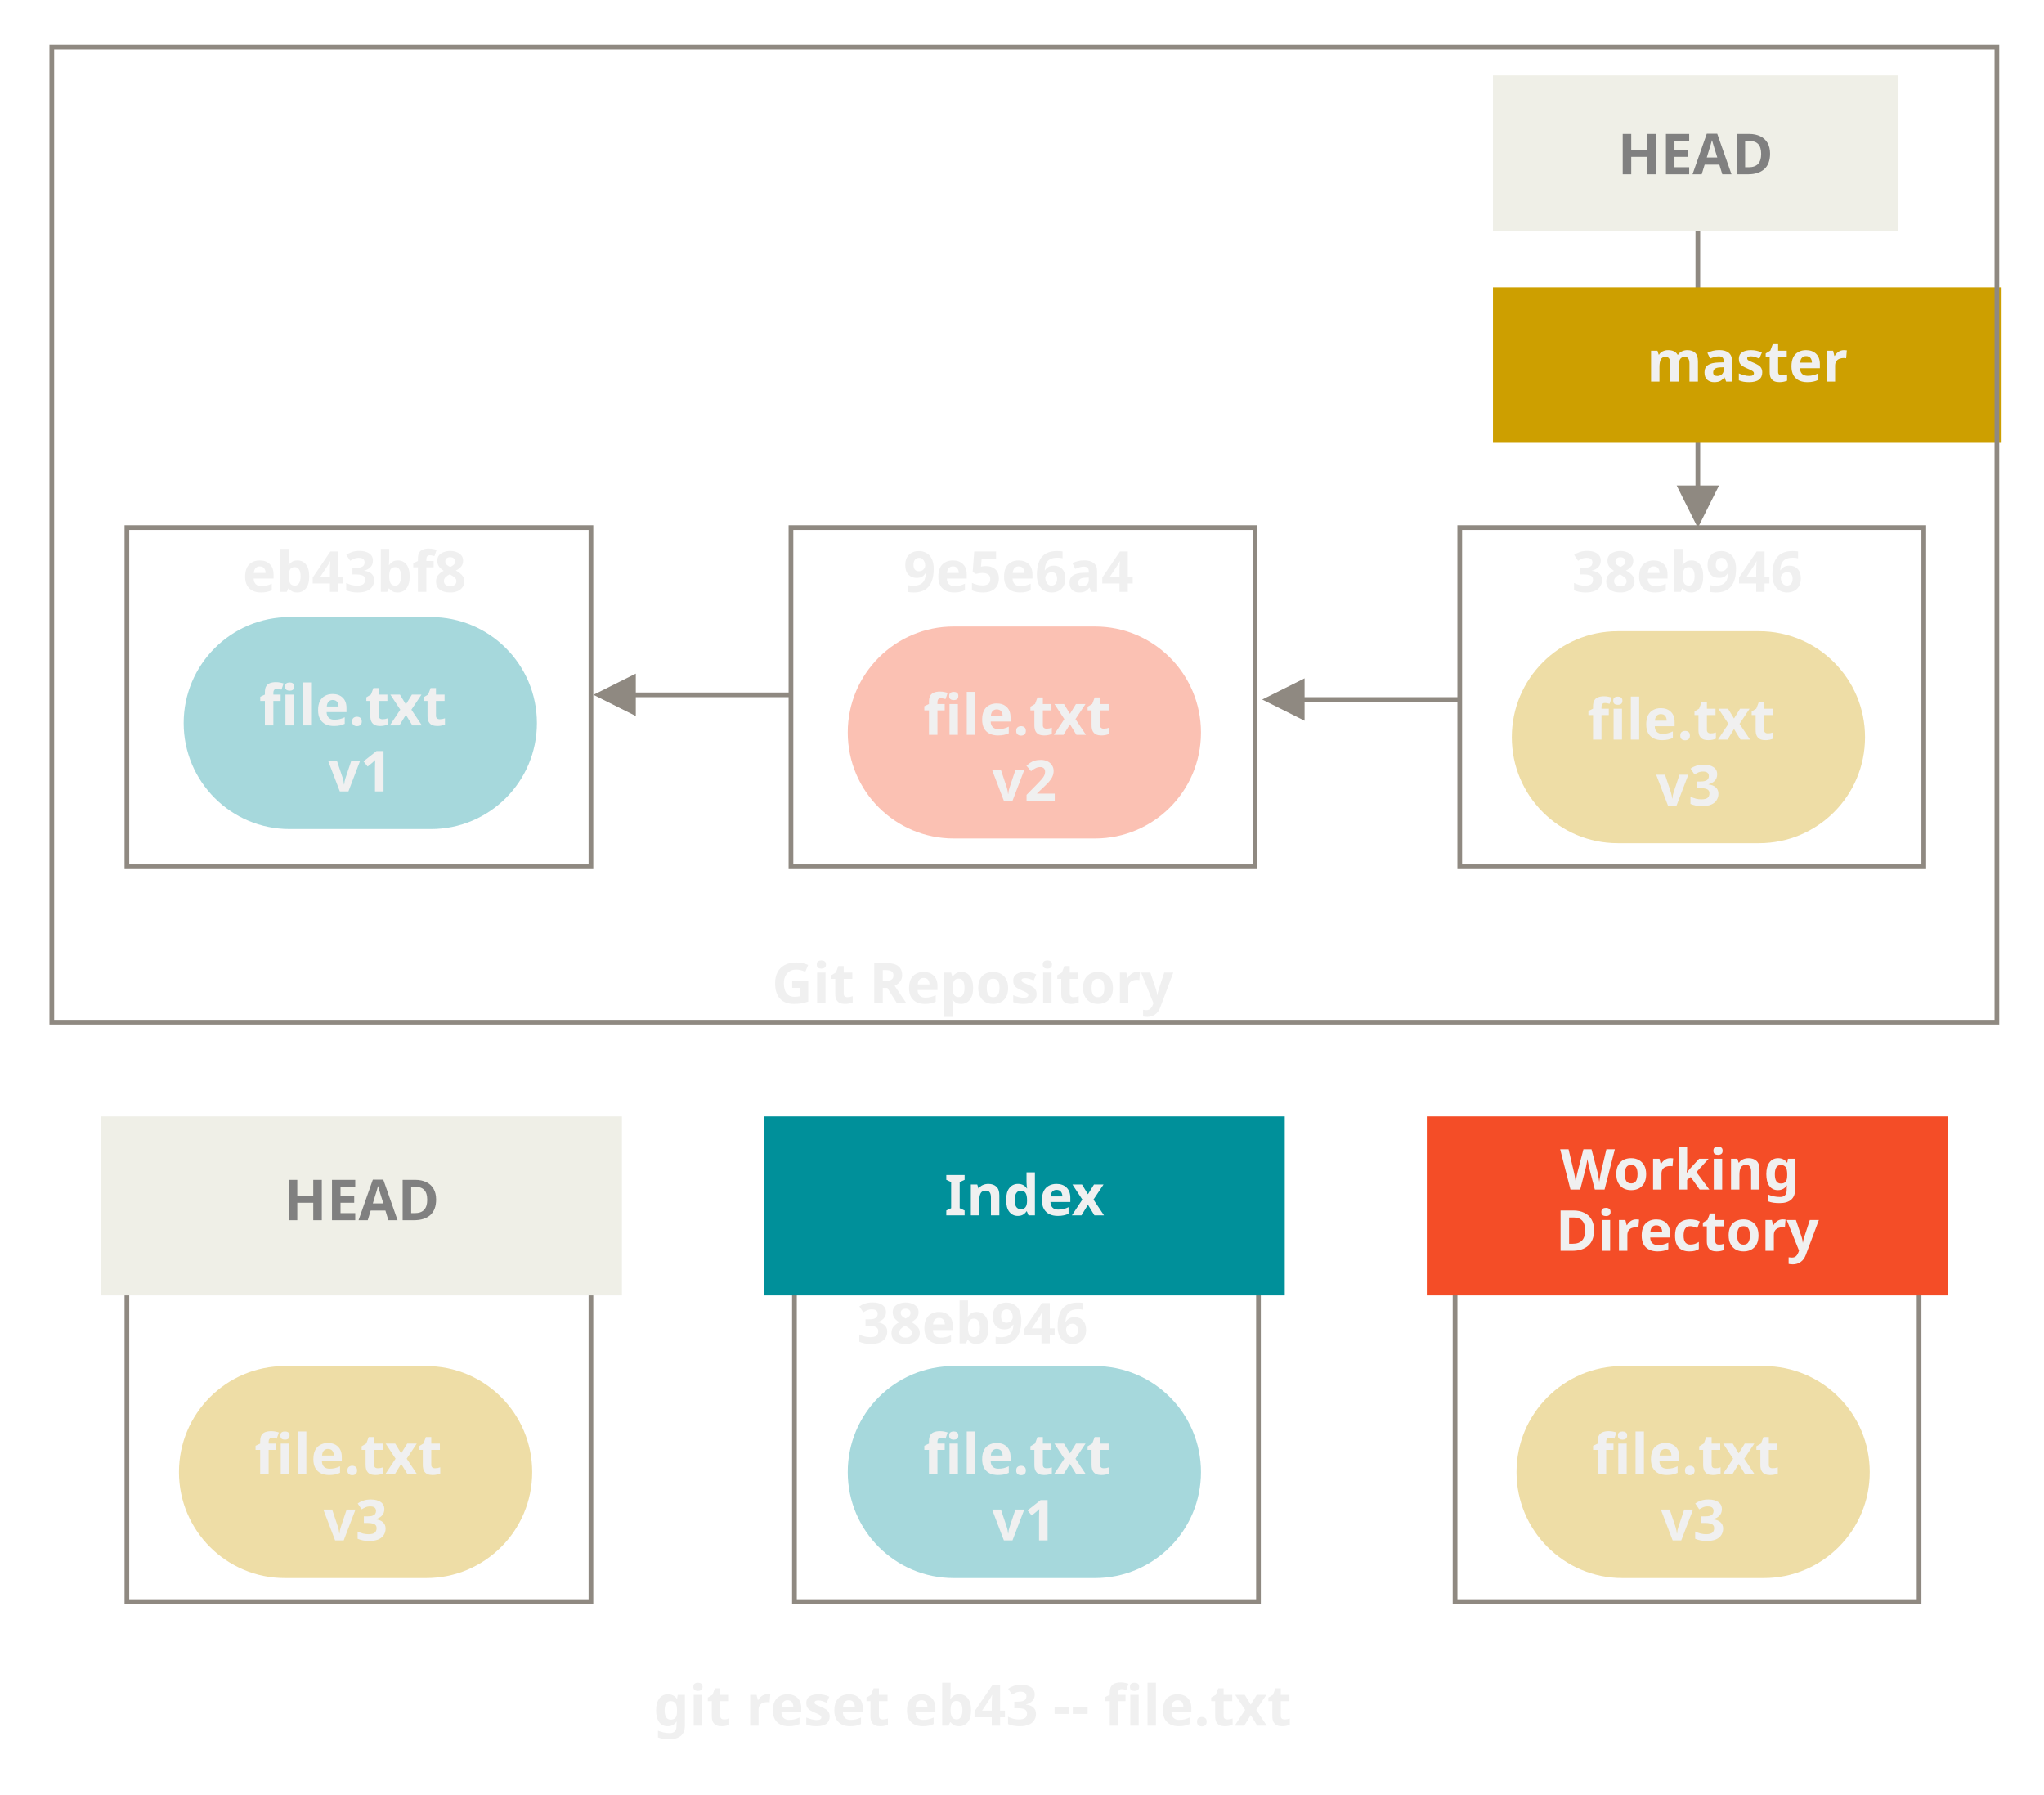
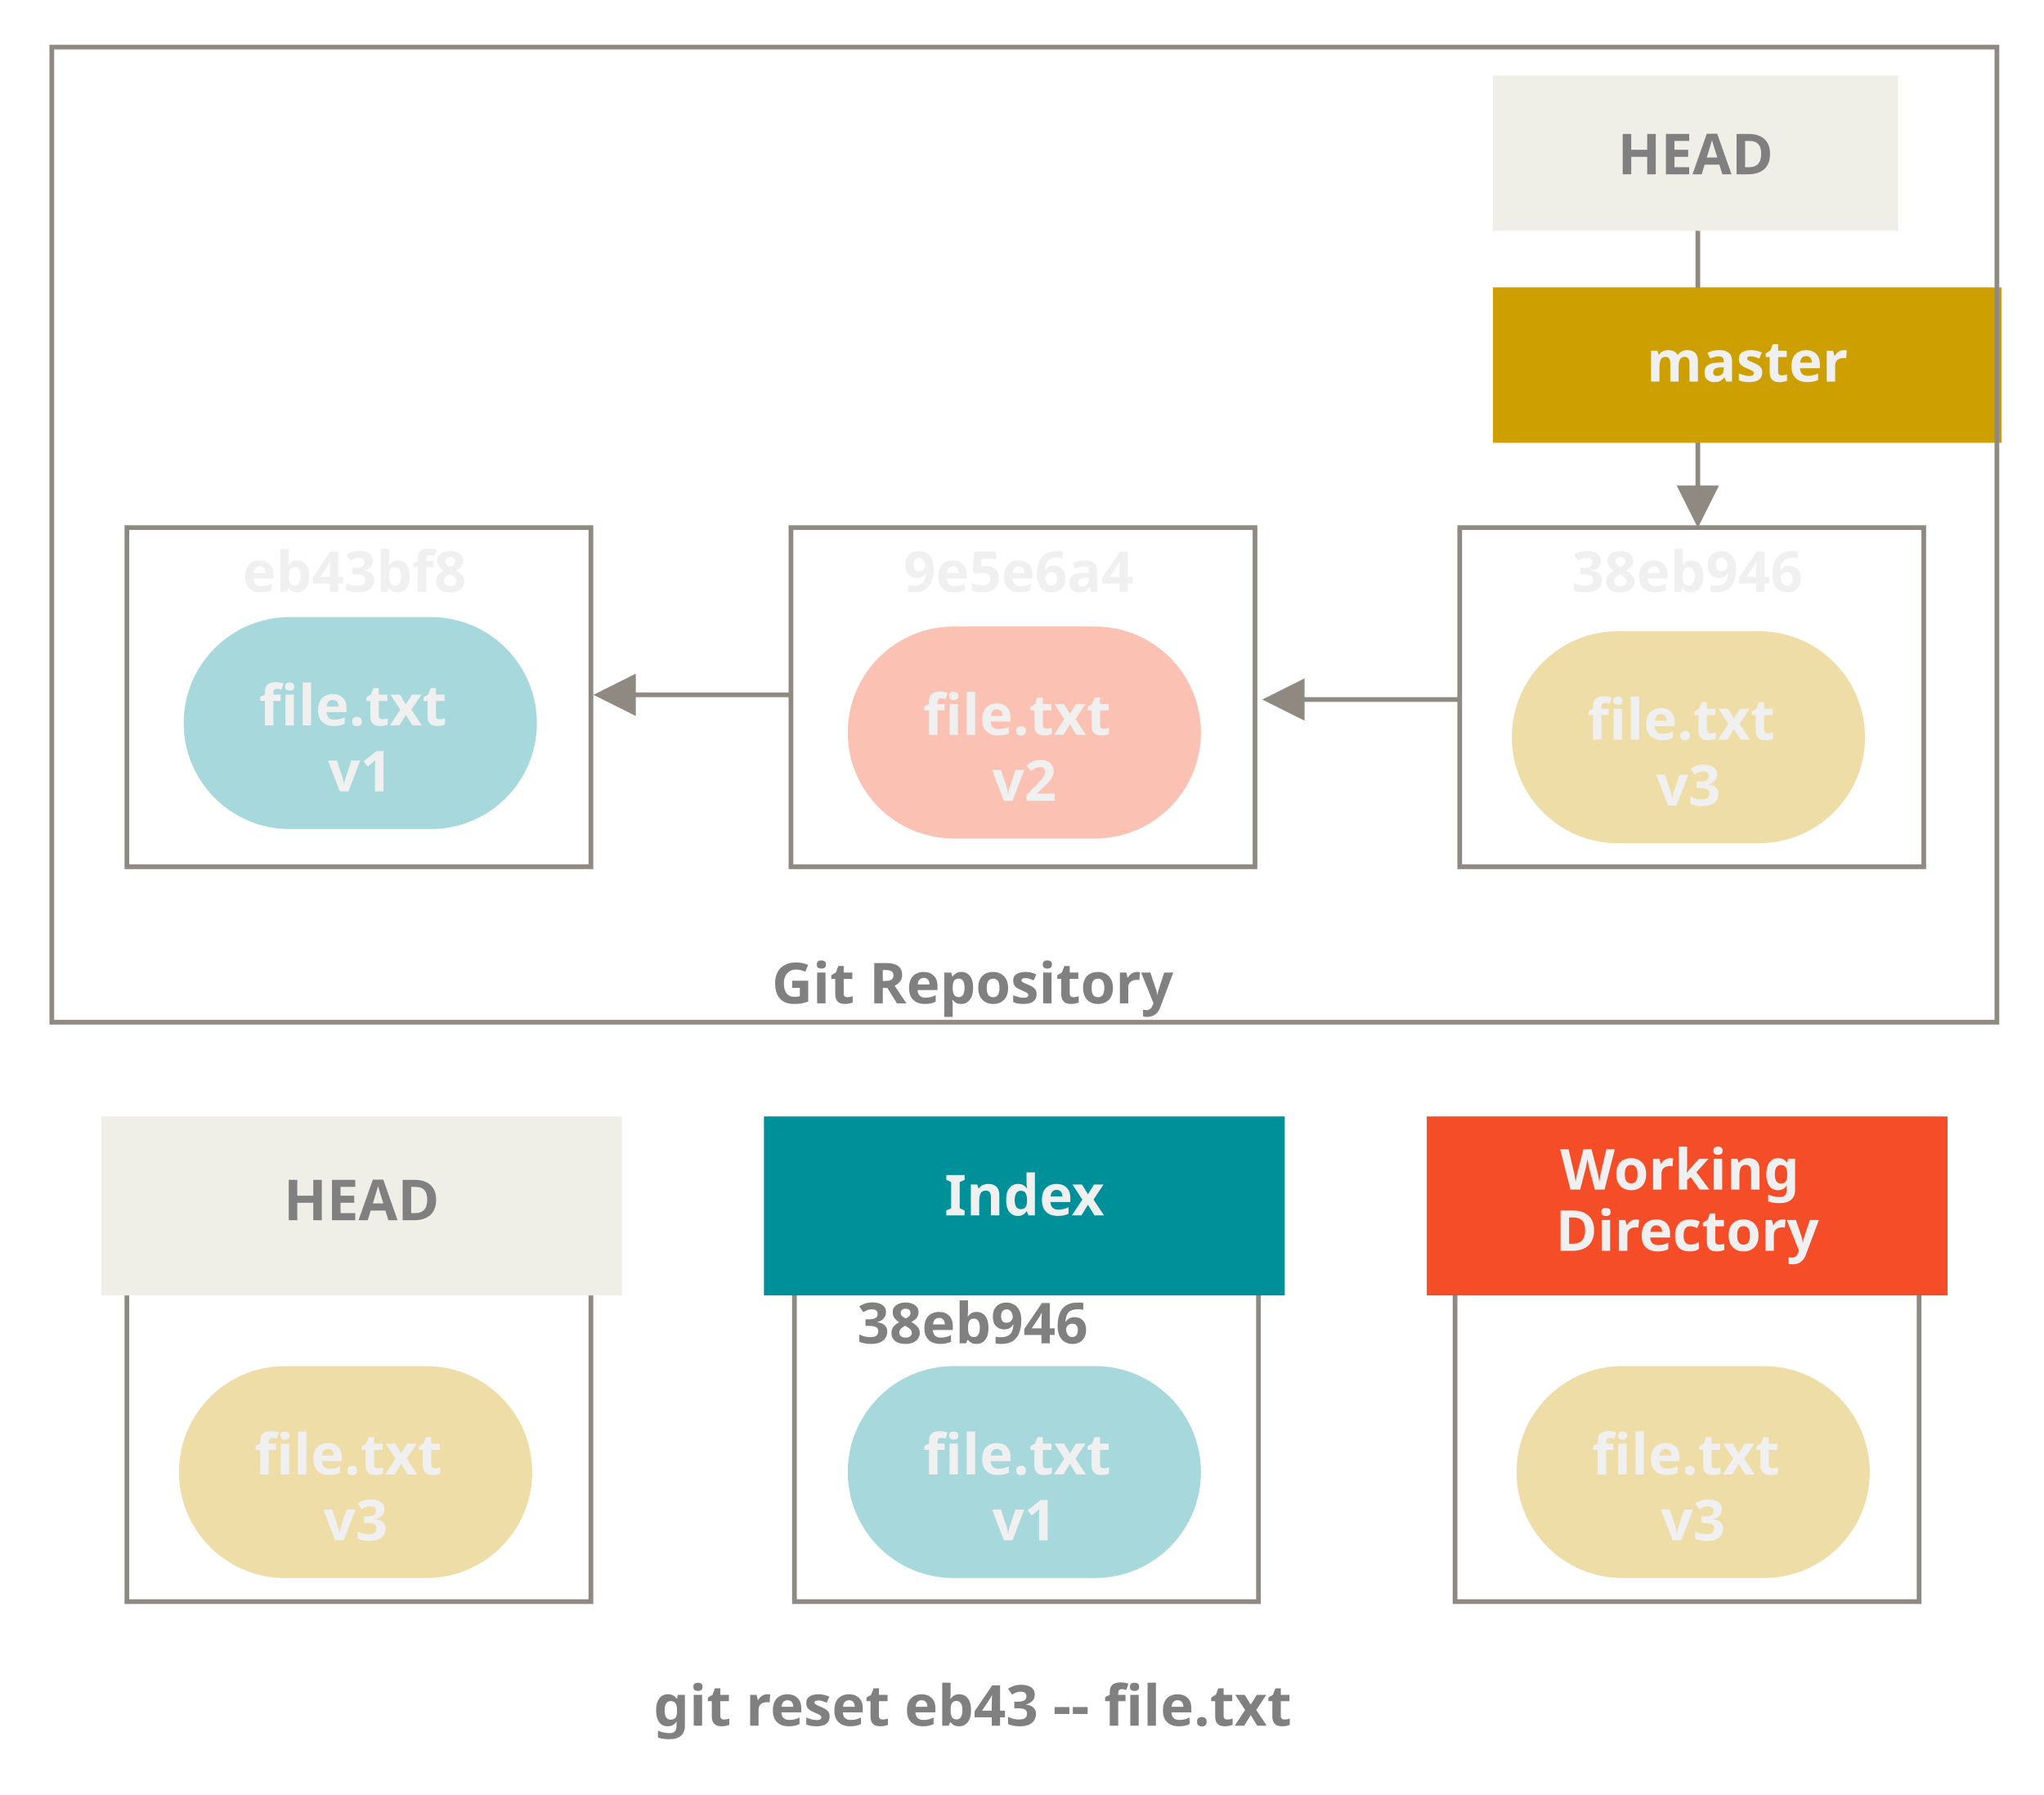
<svg xmlns="http://www.w3.org/2000/svg" width="434px" height="381px" viewBox="0 0 434 381" version="1.1">
  <g id="07---Reset-Path-3" stroke="none" stroke-width="1" fill="none" fill-rule="evenodd">
    <g id="Rectangle-6-+-ref-(2-line)" transform="translate(302, 237)">
      <rect id="Rectangle-6" stroke="#8F8981" stroke-linecap="square" x="6.948" y="1" width="98.528" height="102" />
      <g id="ref-(2-line)" transform="translate(0.948265, 0)">
        <rect id="Rectangle-2" fill="#F44D27" x="0" y="0" width="110.58" height="38" />
        <text stroke="none" font-family="Source Code Pro" font-size="12px" font-weight="700" fill="#979797" fill-opacity="1" text-anchor="middle" id="master">
          <tspan fill="#f0f0f0" x="55.29" y="15.531">Working</tspan>
          <tspan fill="#f0f0f0" x="55.29" y="28.531">Directory</tspan>
        </text>
      </g>
    </g>
    <g id="Rectangle-5-+-symref-(2-line)" transform="translate(162, 237)">
      <rect id="Rectangle-5" stroke="#8F8981" stroke-linecap="square" x="6.682" y="1" width="98.528" height="102" />
      <g id="symref-(2-line)" transform="translate(0.209946, 0)">
        <rect id="Rectangle-2" fill="#00909A" x="0" y="0" width="110.58" height="38" />
        <text stroke="none" font-family="Source Code Pro" font-size="12px" font-weight="700" fill="#979797" fill-opacity="1" text-anchor="middle" id="master">
          <tspan fill="#f0f0f0" x="55.29" y="21">Index</tspan>
        </text>
      </g>
    </g>
    <g id="Rectangle-4-+-other-(2-line)" transform="translate(21, 237)">
      <rect id="Rectangle-4" stroke="#8F8981" stroke-linecap="square" x="5.943" y="1" width="98.528" height="102" />
      <g id="other-(2-line)">
        <g transform="translate(0.471627, 0)">
          <rect id="Rectangle-2" fill="#EFEFE7" x="0" y="0" width="110.58" height="38" />
          <text stroke="none" font-family="Source Code Pro" font-size="12px" font-weight="700" fill="#979797" fill-opacity="1" text-anchor="middle" id="master-4">
            <tspan fill="#808080" x="55.29" y="22.031">HEAD</tspan>
          </text>
        </g>
      </g>
    </g>
    <g id="Line-+-symref-+-goldref" transform="translate(317, 16)">
      <path id="Line" d="M43,87.058 L43,19.942 L44,19.942 L44,87.058 L48,87.058 L43.5,96.058 L39,87.058 L43,87.058 Z" fill="#8F8981" fill-rule="nonzero" />
      <g id="other">
        <rect id="Rectangle-2" fill="#EFEFE7" fill-rule="evenodd" x="0" y="0" width="86" height="33" />
        <text stroke="none" font-family="Source Code Pro" font-size="12px" font-weight="700" fill="#979797" fill-opacity="1" text-anchor="middle" id="master">
          <tspan fill="#808080" x="43" y="21">HEAD</tspan>
        </text>
      </g>
      <g id="goldref" transform="translate(0, 45)">
        <rect id="Rectangle-3" fill="#CD9F00" fill-rule="evenodd" x="0" y="0" width="108" height="33" />
        <text stroke="none" font-family="Source Code Pro" font-size="12px" font-weight="700" fill="#979797" fill-opacity="1" text-anchor="middle" id="master-2">
          <tspan fill="#f0f0f0" x="54" y="20">master</tspan>
        </text>
      </g>
    </g>
    <rect id="Rectangle-7" stroke="#8F8981" stroke-linecap="square" x="11" y="10" width="413" height="207" />
-     <text stroke="none" font-family="Source Code Pro" font-size="12px" font-weight="700" fill="#979797" fill-opacity="1" text-anchor="middle" id="Git-Repository">
-       <tspan fill="#f0f0f0" x="206.5" y="213">Git Repository</tspan>
+     <text stroke="none" font-family="Source Code Pro" font-size="12px" font-weight="700" fill="#808080" fill-opacity="1" text-anchor="middle" id="Git-Repository">
+       <tspan fill="#808080" x="206.5" y="213">Git Repository</tspan>
    </text>
-     <text stroke="none" font-family="Source Code Pro" font-size="12px" font-weight="700" fill="#979797" fill-opacity="1" text-anchor="middle" id="git-reset-eb43----fi">
-       <tspan fill="#f0f0f0" x="206.5" y="366.34">git reset eb43 -- file.txt</tspan>
+     <text stroke="none" font-family="Source Code Pro" font-size="12px" font-weight="700" fill="#808080" fill-opacity="1" text-anchor="middle" id="git-reset-eb43----fi">
+       <tspan fill="#808080" x="206.5" y="366.34">git reset eb43 -- file.txt</tspan>
    </text>
-     <text stroke="none" font-family="Source Code Pro" font-size="12px" font-weight="700" fill="#979797" fill-opacity="1" text-anchor="middle" id="38eb946">
-       <tspan fill="#f0f0f0" x="206.5" y="285.17">38eb946</tspan>
+     <text stroke="none" font-family="Source Code Pro" font-size="12px" font-weight="700" fill="#808080" fill-opacity="1" text-anchor="middle" id="38eb946">
+       <tspan fill="#808080" x="206.5" y="285.17">38eb946</tspan>
    </text>
    <g id="Rectangle-8-+-brown-4-+-eb43bf8-2" transform="translate(26, 112)">
      <rect id="Rectangle-8" stroke="#8F8981" stroke-linecap="square" x="0.943" y="0" width="98.528" height="72" />
      <g id="brown-4" transform="translate(13, 19)">
        <rect id="Rectangle-1" fill-opacity="0.35" fill="#00909A" x="0" y="0" width="75" height="45" rx="22.5" />
        <text stroke="none" font-family="Source Code Pro" font-size="12px" font-weight="700" fill="#979797" fill-opacity="1" text-anchor="middle" id="file.txt">
          <tspan fill="#f0f0f0" x="37.5" y="23">file.txt</tspan>
          <tspan fill="#f0f0f0" x="37.5" y="37">v1</tspan>
        </text>
      </g>
      <text stroke="none" font-family="Source Code Pro" font-size="12px" font-weight="700" fill="#979797" fill-opacity="1" text-anchor="middle" id="eb43bf8-2">
        <tspan fill="#f0f0f0" x="49.264" y="13.642">eb43bf8</tspan>
      </text>
    </g>
    <g id="brown-5-+-Rectangle-9-+-9e5e6a4" transform="translate(167, 112)">
      <g id="brown-5" transform="translate(13, 21)">
        <rect id="Rectangle-1" fill-opacity="0.35" fill="#F44D27" x="0" y="0" width="75" height="45" rx="22.5" />
        <text stroke="none" font-family="Source Code Pro" font-size="12px" font-weight="700" fill="#979797" fill-opacity="1" text-anchor="middle" id="file.txt">
          <tspan fill="#f0f0f0" x="37.5" y="23">file.txt</tspan>
          <tspan fill="#f0f0f0" x="37.5" y="37">v2</tspan>
        </text>
      </g>
      <rect id="Rectangle-9" stroke="#8F8981" stroke-linecap="square" x="0.943" y="0" width="98.528" height="72" />
      <text stroke="none" font-family="Source Code Pro" font-size="12px" font-weight="700" fill="#979797" fill-opacity="1" text-anchor="middle" id="9e5e6a4">
        <tspan fill="#f0f0f0" x="49.264" y="13.642">9e5e6a4</tspan>
      </text>
    </g>
    <g id="brown-6-+-Rectangle-9-+-38eb946" transform="translate(309, 112)">
      <g id="brown-6" transform="translate(12, 22)">
        <rect id="Rectangle-1" fill-opacity="0.35" fill="#CD9F00" x="0" y="0" width="75" height="45" rx="22.5" />
        <text stroke="none" font-family="Source Code Pro" font-size="12px" font-weight="700" fill="#979797" fill-opacity="1" text-anchor="middle" id="file.txt">
          <tspan fill="#f0f0f0" x="37.5" y="23">file.txt</tspan>
          <tspan fill="#f0f0f0" x="37.5" y="37">v3</tspan>
        </text>
      </g>
      <rect id="Rectangle-9" stroke="#8F8981" stroke-linecap="square" x="0.943" y="0" width="98.528" height="72" />
      <text stroke="none" font-family="Source Code Pro" font-size="12px" font-weight="700" fill="#979797" fill-opacity="1" text-anchor="middle" id="38eb946">
        <tspan fill="#f0f0f0" x="49.264" y="13.642">38eb946</tspan>
      </text>
    </g>
    <path id="Line-2" d="M135,147 L168,147 L168,148 L135,148 L135,152 L126,147.5 L135,143 L135,147 Z" fill="#8F8981" fill-rule="nonzero" />
    <path id="Line-3" d="M277,148 L310,148 L310,149 L277,149 L277,153 L268,148.5 L277,144 L277,148 Z" fill="#8F8981" fill-rule="nonzero" />
    <g id="brown-7" transform="translate(180, 290)">
      <rect id="Rectangle-1" fill-opacity="0.35" fill="#00909A" x="0" y="0" width="75" height="45" rx="22.5" />
      <text stroke="none" font-family="Source Code Pro" font-size="12px" font-weight="700" fill="#979797" fill-opacity="1" text-anchor="middle" id="file.txt">
        <tspan fill="#f0f0f0" x="37.5" y="23">file.txt</tspan>
        <tspan fill="#f0f0f0" x="37.5" y="37">v1</tspan>
      </text>
    </g>
    <g id="brown-9" transform="translate(38, 290)">
      <rect id="Rectangle-1" fill-opacity="0.35" fill="#CD9F00" x="0" y="0" width="75" height="45" rx="22.5" />
      <text stroke="none" font-family="Source Code Pro" font-size="12px" font-weight="700" fill="#979797" fill-opacity="1" text-anchor="middle" id="file.txt">
        <tspan fill="#f0f0f0" x="37.5" y="23">file.txt</tspan>
        <tspan fill="#f0f0f0" x="37.5" y="37">v3</tspan>
      </text>
    </g>
    <g id="brown-10" transform="translate(322, 290)">
      <rect id="Rectangle-1" fill-opacity="0.35" fill="#CD9F00" x="0" y="0" width="75" height="45" rx="22.5" />
      <text stroke="none" font-family="Source Code Pro" font-size="12px" font-weight="700" fill="#979797" fill-opacity="1" text-anchor="middle" id="file.txt">
        <tspan fill="#f0f0f0" x="37.5" y="23">file.txt</tspan>
        <tspan fill="#f0f0f0" x="37.5" y="37">v3</tspan>
      </text>
    </g>
  </g>
</svg>
